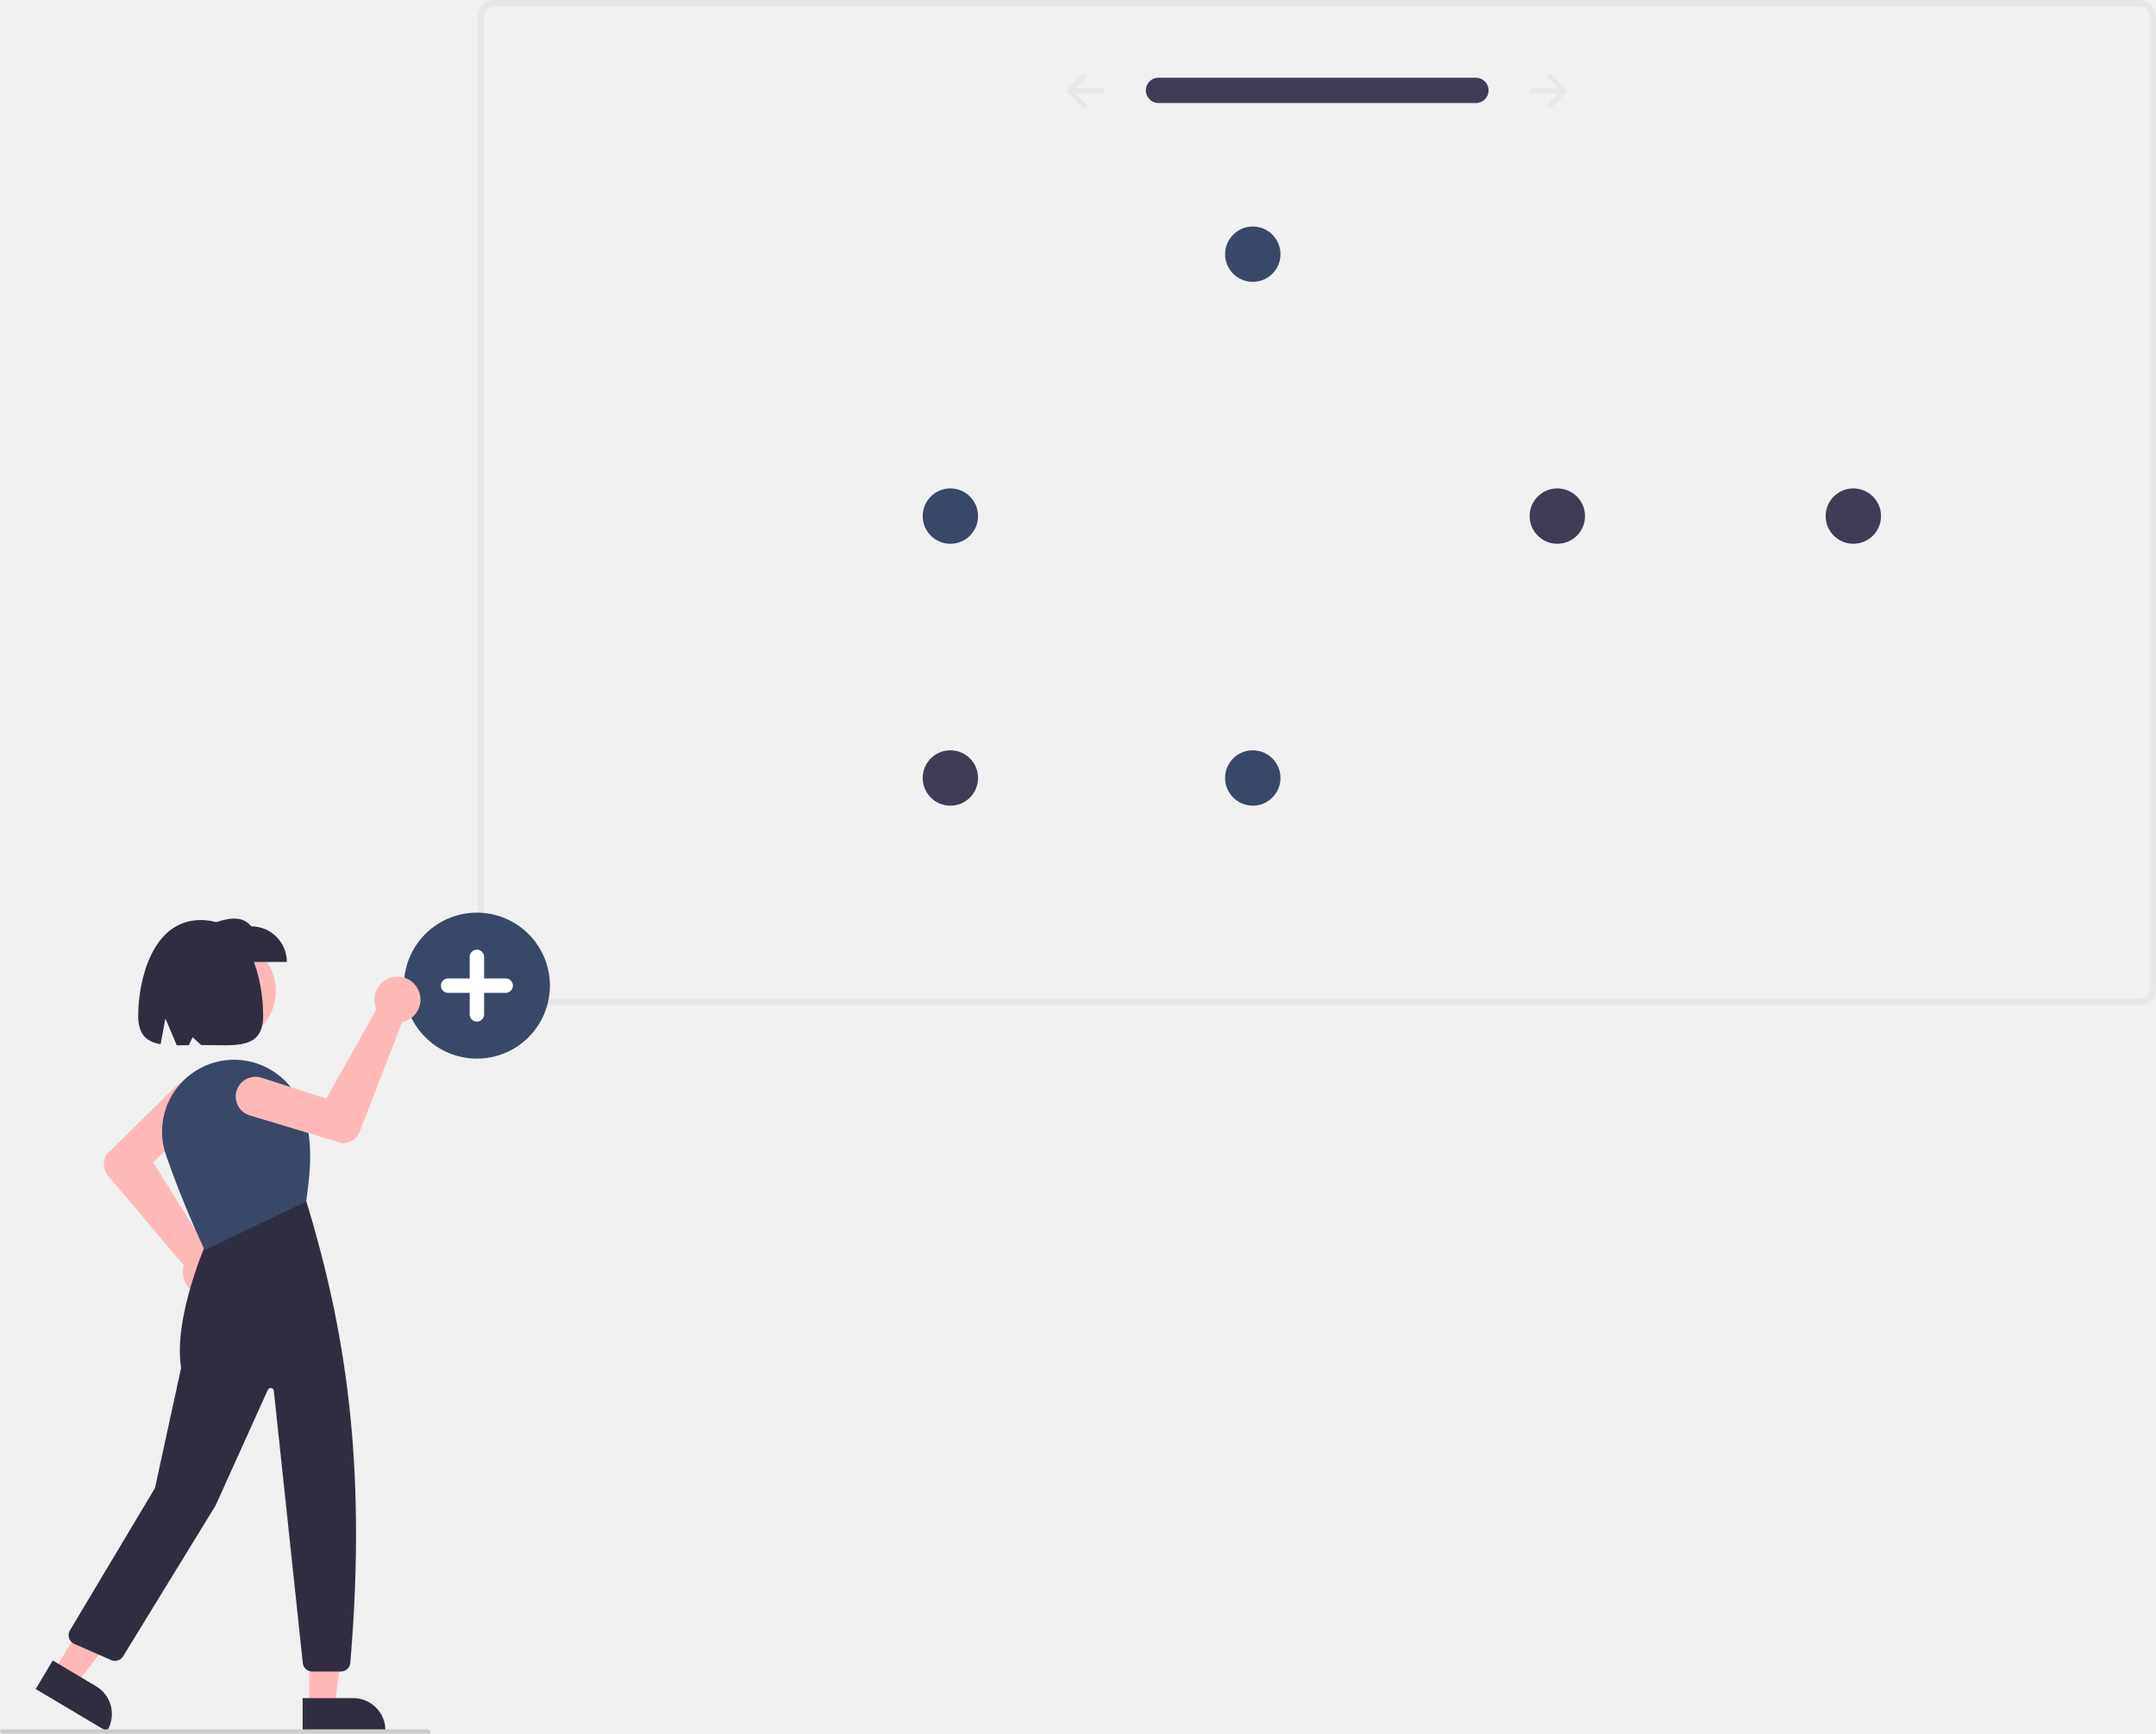
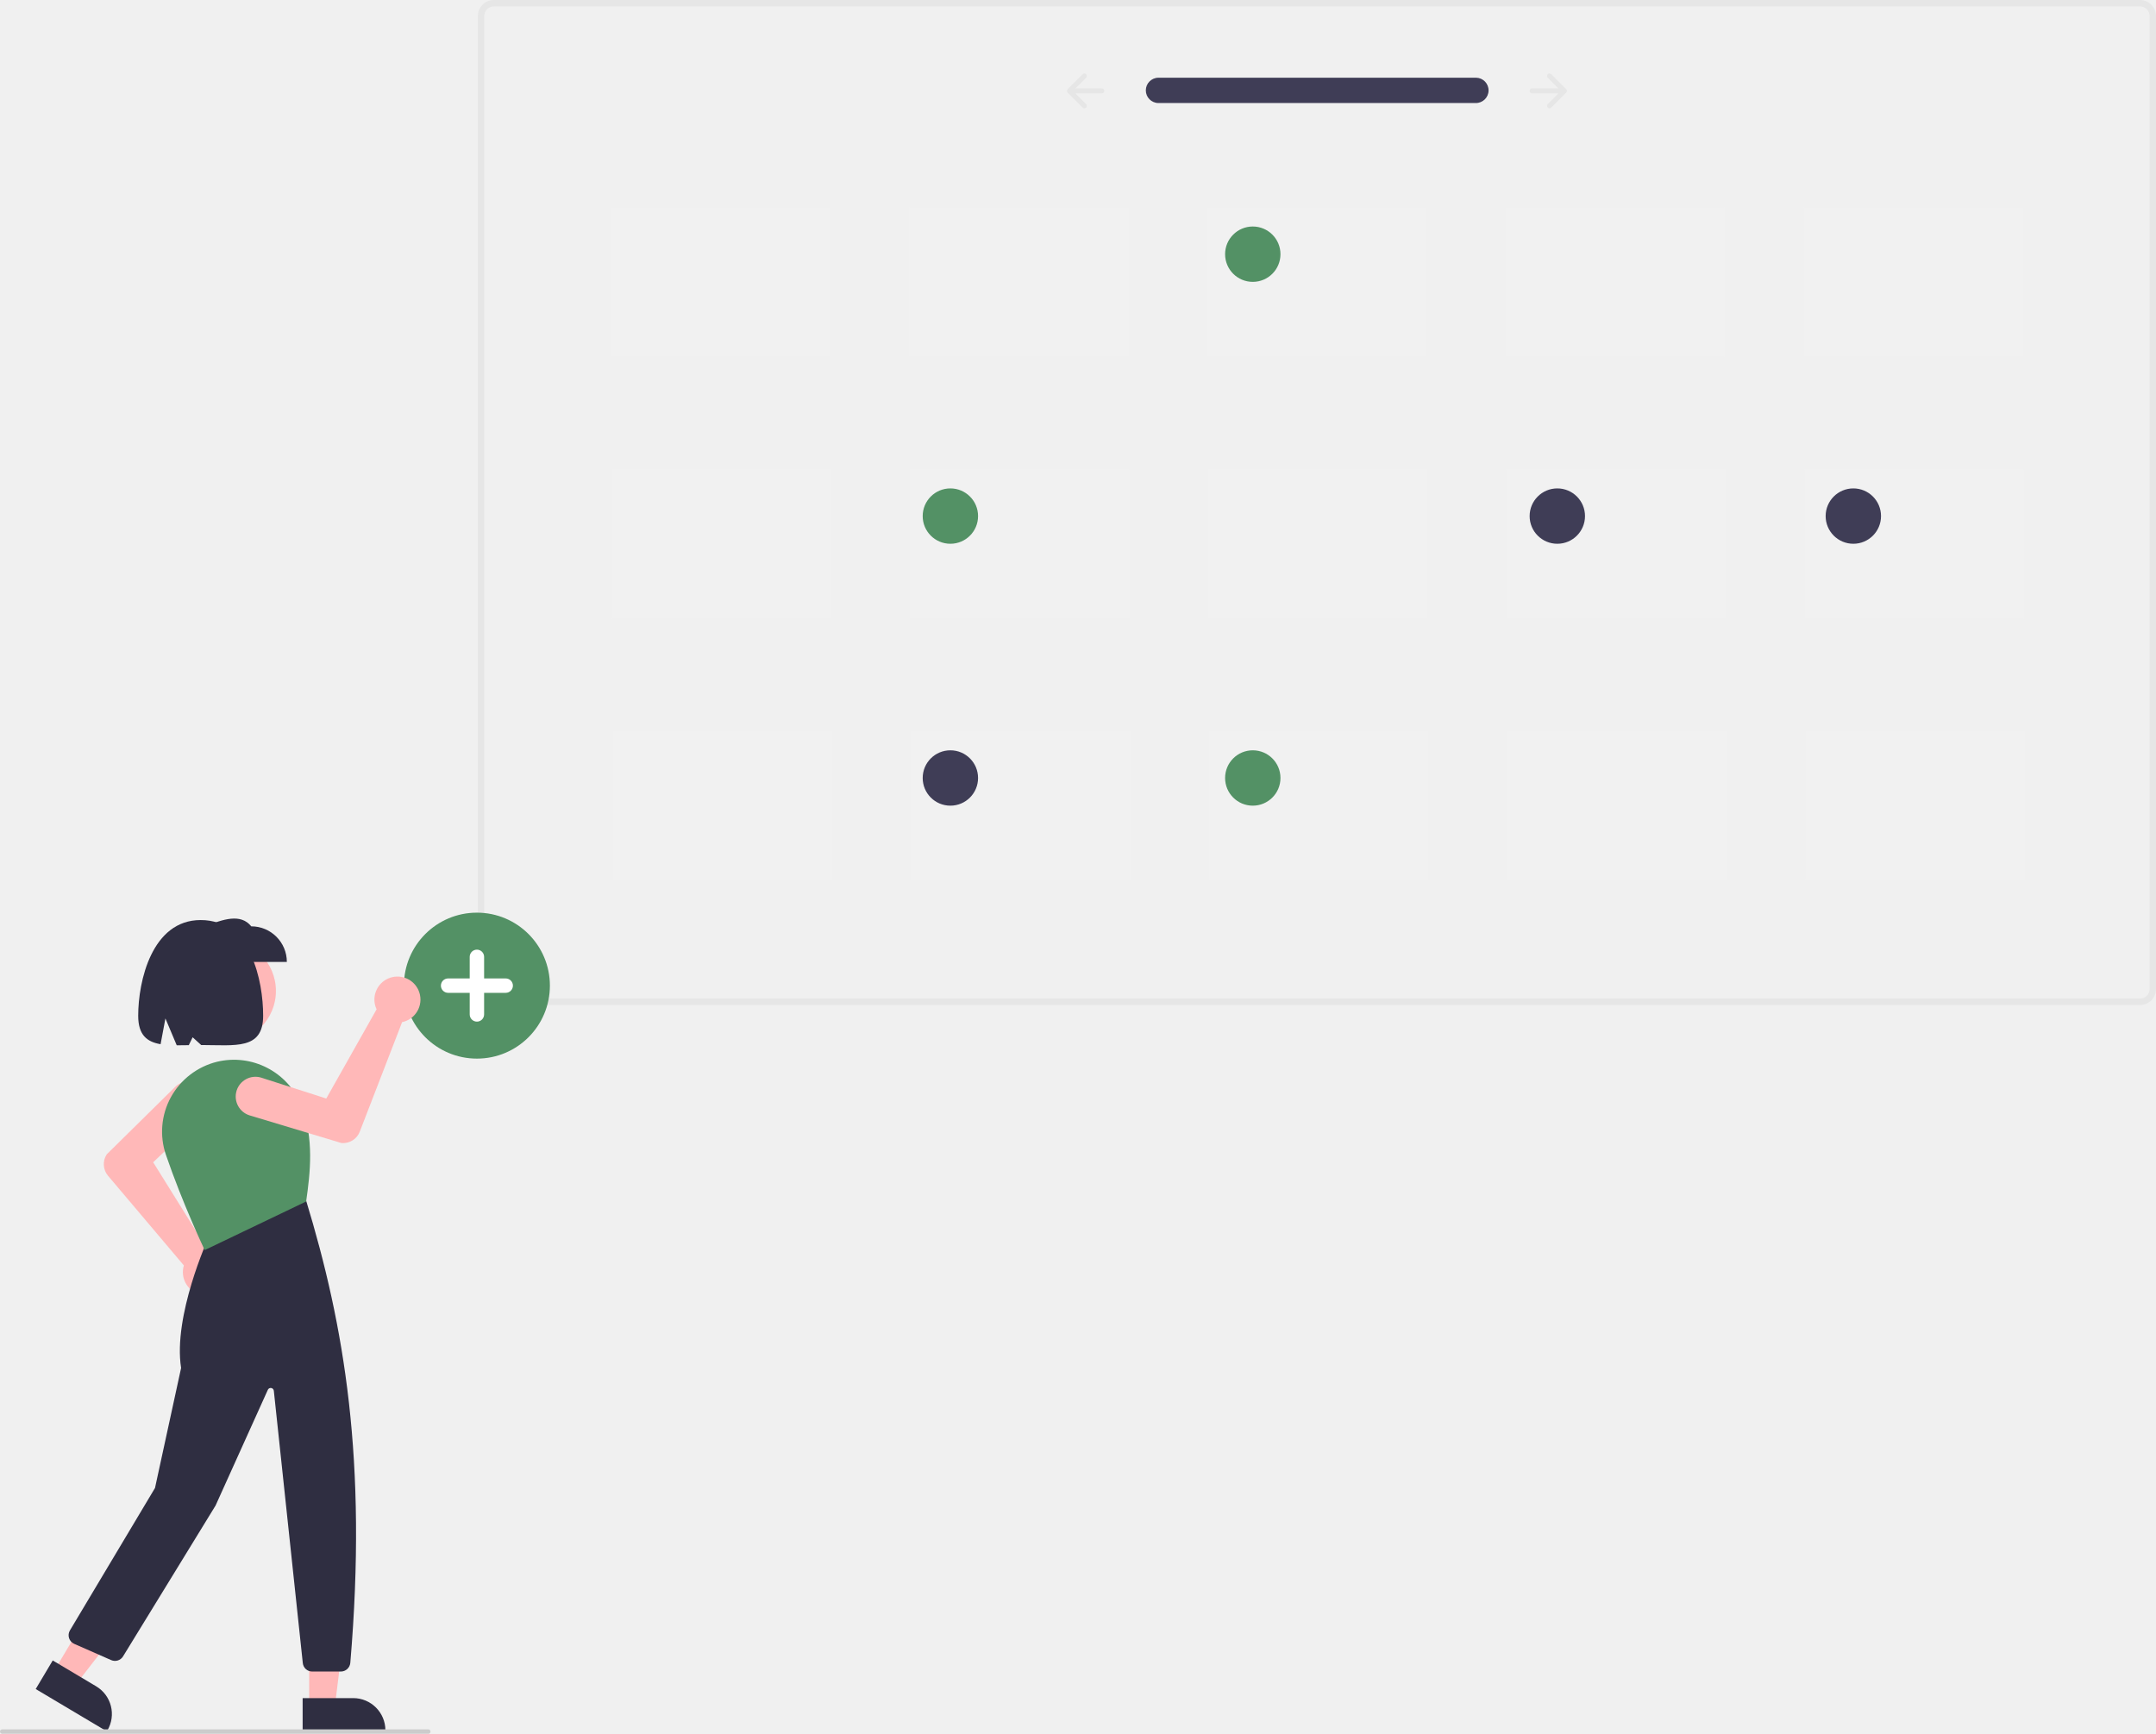
<svg xmlns="http://www.w3.org/2000/svg" data-name="Layer 1" width="971.556" height="781.417" viewBox="0 0 971.556 781.417">
  <path d="M1078.581,512.254H336.758a7.205,7.205,0,0,1-7.197-7.197V66.489a7.205,7.205,0,0,1,7.197-7.197H1078.581a7.205,7.205,0,0,1,7.197,7.197V505.056A7.205,7.205,0,0,1,1078.581,512.254ZM336.758,62.17a4.323,4.323,0,0,0-4.319,4.319V505.056a4.323,4.323,0,0,0,4.319,4.319H1078.581a4.323,4.323,0,0,0,4.318-4.319V66.489a4.323,4.323,0,0,0-4.318-4.319Z" transform="translate(-114.2219 -59.2914)" fill="#e6e6e6" />
-   <path id="bbcc4262-a9b8-4c1e-bf70-e1245b5187b9-90" data-name="a332a05d-d774-4fd2-8531-ab97682a63e9" d="M636.163,94.318a5.707,5.707,0,0,0,0,11.412H779.236a5.707,5.707,0,0,0,.204-11.412l-.017-0q-.094-.002-.187,0Z" transform="translate(-114.2219 -59.2914)" fill="#3f3d56" />
+   <path id="bbcc4262-a9b8-4c1e-bf70-e1245b5187b9-323" data-name="a332a05d-d774-4fd2-8531-ab97682a63e9" d="M636.163,94.318a5.707,5.707,0,0,0,0,11.412H779.236a5.707,5.707,0,0,0,.204-11.412l-.017-0q-.094-.002-.187,0Z" transform="translate(-114.2219 -59.2914)" fill="#3f3d56" />
  <path d="M811.681,92.729a1.123,1.123,0,0,0-0,1.588l0.0 0,4.82,4.82H804.615a1.123,1.123,0,0,0,0,2.246h11.886l-4.82,4.82a1.123,1.123,0,0,0,1.588,1.588h0l6.737-6.737a1.123,1.123,0,0,0,0-1.588l-6.737-6.737a1.123,1.123,0,0,0-1.588,0Z" transform="translate(-114.2219 -59.2914)" fill="#e6e6e6" />
  <path d="M603.658,92.729a1.123,1.123,0,0,1,0,1.588l-0.0 0-4.82,4.82h11.886a1.123,1.123,0,1,1,.003,2.246h-11.889l4.82,4.82a1.123,1.123,0,1,1-1.588,1.588h0l-6.737-6.737a1.123,1.123,0,0,1,0-1.588l6.737-6.737a1.123,1.123,0,0,1,1.588-0Z" transform="translate(-114.2219 -59.2914)" fill="#e6e6e6" />
-   <path d="M329.131,536.412a32.89,32.89,0,1,1,32.89-32.89A32.89,32.89,0,0,1,329.131,536.412Z" transform="translate(-114.2219 -59.2914)" fill="#394867" />
+   <path d="M329.131,536.412a32.89,32.89,0,1,1,32.89-32.89A32.89,32.89,0,0,1,329.131,536.412Z" transform="translate(-114.2219 -59.2914)" fill="#539165" />
  <path d="M342.109,500.277h-9.733v-9.733a3.244,3.244,0,1,0-6.489,0v9.733h-9.733a3.244,3.244,0,1,0,0,6.489H325.887v9.733a3.244,3.244,0,0,0,6.489,0v-9.733h9.733a3.244,3.244,0,1,0,0-6.489Z" transform="translate(-114.2219 -59.2914)" fill="#fff" />
  <rect x="275.318" y="93.45" width="98.846" height="67.177" fill="#f1f1f1" />
  <rect x="409.671" y="93.45" width="98.846" height="67.177" fill="#f1f1f1" />
  <rect x="544.025" y="93.45" width="98.846" height="67.177" fill="#f1f1f1" />
  <rect x="678.378" y="93.45" width="98.846" height="67.177" fill="#f1f1f1" />
  <rect x="812.731" y="93.45" width="98.846" height="67.177" fill="#f1f1f1" />
  <rect x="275.681" y="211.489" width="98.846" height="67.177" fill="#f1f1f1" />
  <rect x="410.034" y="211.489" width="98.846" height="67.177" fill="#f1f1f1" />
  <rect x="544.387" y="211.489" width="98.846" height="67.177" fill="#f1f1f1" />
  <rect x="678.741" y="211.489" width="98.846" height="67.177" fill="#f1f1f1" />
  <rect x="813.094" y="211.489" width="98.846" height="67.177" fill="#f1f1f1" />
  <rect x="276.043" y="329.528" width="98.846" height="67.177" fill="#f1f1f1" />
  <rect x="410.396" y="329.528" width="98.846" height="67.177" fill="#f1f1f1" />
  <rect x="544.75" y="329.528" width="98.846" height="67.177" fill="#f1f1f1" />
  <rect x="679.103" y="329.528" width="98.846" height="67.177" fill="#f1f1f1" />
  <rect x="813.456" y="329.528" width="98.846" height="67.177" fill="#f1f1f1" />
-   <circle cx="564.54" cy="114.563" r="12.476" fill="#394867" />
-   <circle cx="428.268" cy="232.602" r="12.476" fill="#394867" />
-   <circle cx="564.54" cy="350.641" r="12.476" fill="#394867" />
+   <circle cx="564.54" cy="114.563" r="12.476" fill="#539165" />
+   <circle cx="428.268" cy="232.602" r="12.476" fill="#539165" />
+   <circle cx="564.54" cy="350.641" r="12.476" fill="#539165" />
  <circle cx="701.773" cy="232.602" r="12.476" fill="#3f3d56" />
  <circle cx="835.166" cy="232.602" r="12.476" fill="#3f3d56" />
  <circle cx="428.268" cy="350.641" r="12.476" fill="#3f3d56" />
  <circle cx="101.165" cy="446.627" r="23.172" fill="#ffb8b8" />
  <path d="M207.02,643.029q-.438,0-.879-.039a10.38,10.38,0,0,1-9.316-12.374,9.719,9.719,0,0,1,.255-.987L162.88,589.182a8.061,8.061,0,0,1-.561-9.608l.062-.076,30.784-30.354a8.899,8.899,0,0,1,12.495,12.673q-.058.057-.117.113l-22.296,21.196,24.408,39.175a9.879,9.879,0,0,1,1.377.17,10.38,10.38,0,0,1-2.012,20.559Z" transform="translate(-114.2219 -59.2914)" fill="#ffb8b8" />
  <polygon points="139.328 769.118 150.895 769.118 156.397 724.505 139.326 724.506 139.328 769.118" fill="#ffb8b8" />
  <path d="M250.6,824.634l22.778-.001h.001A14.516,14.516,0,0,1,287.895,839.148v.472l-37.294.001Z" transform="translate(-114.2219 -59.2914)" fill="#2f2e41" />
  <polygon points="24.366 753.127 34.304 759.044 61.857 723.527 47.189 714.794 24.366 753.127" fill="#ffb8b8" />
  <path d="M137.985,807.664,157.556,819.317l.001 0a14.516,14.516,0,0,1,5.046,19.898l-0.0 0-.241.405L130.317,820.542Z" transform="translate(-114.2219 -59.2914)" fill="#2f2e41" />
  <path d="M267.846,812.652H254.894a4.238,4.238,0,0,1-4.221-3.797L237.615,686.118a1.415,1.415,0,0,0-2.697-.433L211.363,737.844l-41.704,68.003a4.266,4.266,0,0,1-5.329,1.666l-16.66-7.33a4.247,4.247,0,0,1-1.935-6.064l38.337-64.192,11.758-54.085c-3.698-23.455,12.155-58.326,12.316-58.676l.079-.17,43.668-17.068.219.268C269.332,656.709,279.826,717.527,272.078,808.763A4.274,4.274,0,0,1,267.846,812.652Z" transform="translate(-114.2219 -59.2914)" fill="#2f2e41" />
-   <path d="M206.465,622.709l-.203-.427c-.097-.205-9.807-20.684-17.292-42.571a32.285,32.285,0,0,1,2.239-25.873A32.637,32.637,0,0,1,212.021,537.833h0a32.677,32.677,0,0,1,37.928,19.57c5.937,14.847,4.045,30.695,2.264,43.157l-.035.25-.227.109Z" transform="translate(-114.2219 -59.2914)" fill="#394867" />
+   <path d="M206.465,622.709l-.203-.427c-.097-.205-9.807-20.684-17.292-42.571a32.285,32.285,0,0,1,2.239-25.873A32.637,32.637,0,0,1,212.021,537.833h0a32.677,32.677,0,0,1,37.928,19.57c5.937,14.847,4.045,30.695,2.264,43.157l-.035.25-.227.109Z" transform="translate(-114.2219 -59.2914)" fill="#539165" />
  <path d="M243.482,492.829H206.688V476.791c8.076-3.208,15.978-5.937,20.756,0a16.038,16.038,0,0,1,16.038,16.038Z" transform="translate(-114.2219 -59.2914)" fill="#2f2e41" />
  <path d="M204.651,473.96c-21.996,0-28.153,27.571-28.153,43.126,0,8.674,3.923,11.777,10.088,12.827l2.177-11.611,5.099,12.111c1.732.009,3.551-.025,5.437-.06l1.729-3.56,3.855,3.496c15.441.023,27.921,2.274,27.921-13.203C232.803,501.532,227.404,473.96,204.651,473.96Z" transform="translate(-114.2219 -59.2914)" fill="#2f2e41" />
  <path d="M302.421,504.818q.21.384.388.79a10.38,10.38,0,0,1-6.393,14.109,9.723,9.723,0,0,1-.988.25L276.329,569.371a8.061,8.061,0,0,1-8.163,5.099l-.096-.018L226.673,561.99a8.899,8.899,0,0,1,5.131-17.041q.077.023.155.048l29.29,9.404,22.676-40.202a9.876,9.876,0,0,1-.511-1.289,10.38,10.38,0,0,1,19.007-8.091Z" transform="translate(-114.2219 -59.2914)" fill="#ffb8b8" />
  <path d="M307.222,840.709h-192a1,1,0,1,1,0-2h192a1,1,0,1,1,0,2Z" transform="translate(-114.2219 -59.2914)" fill="#ccc" />
</svg>
